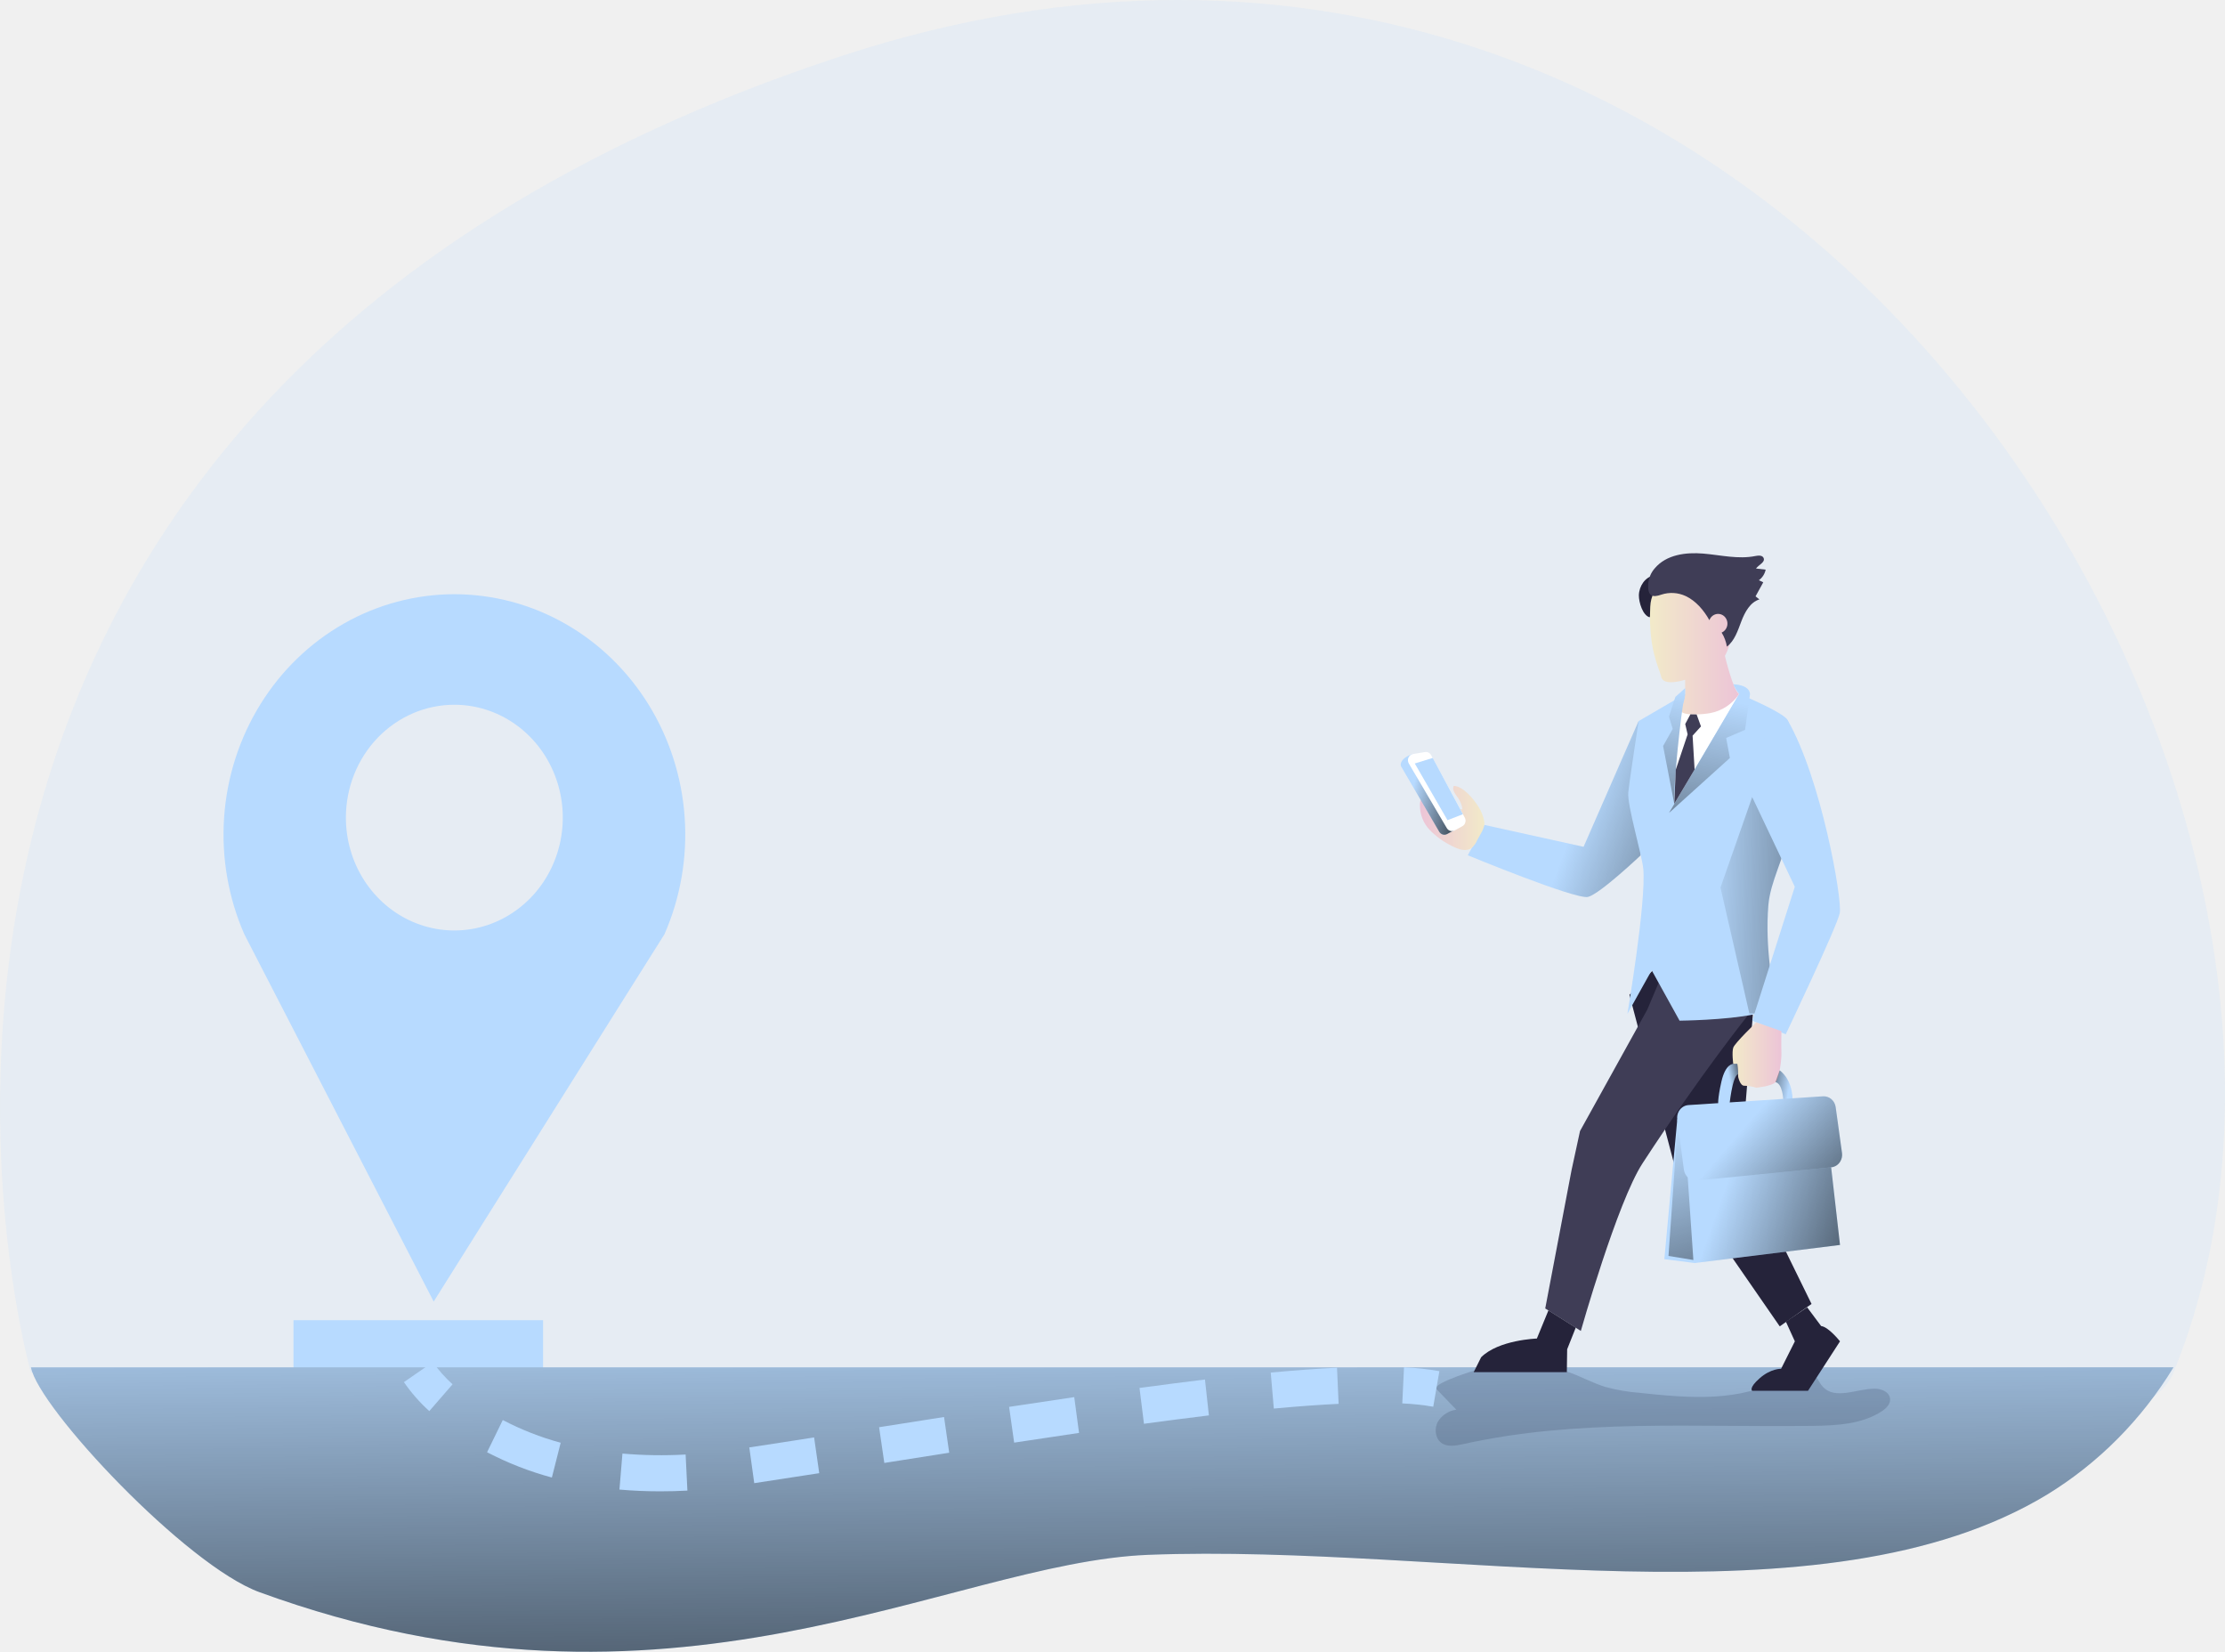
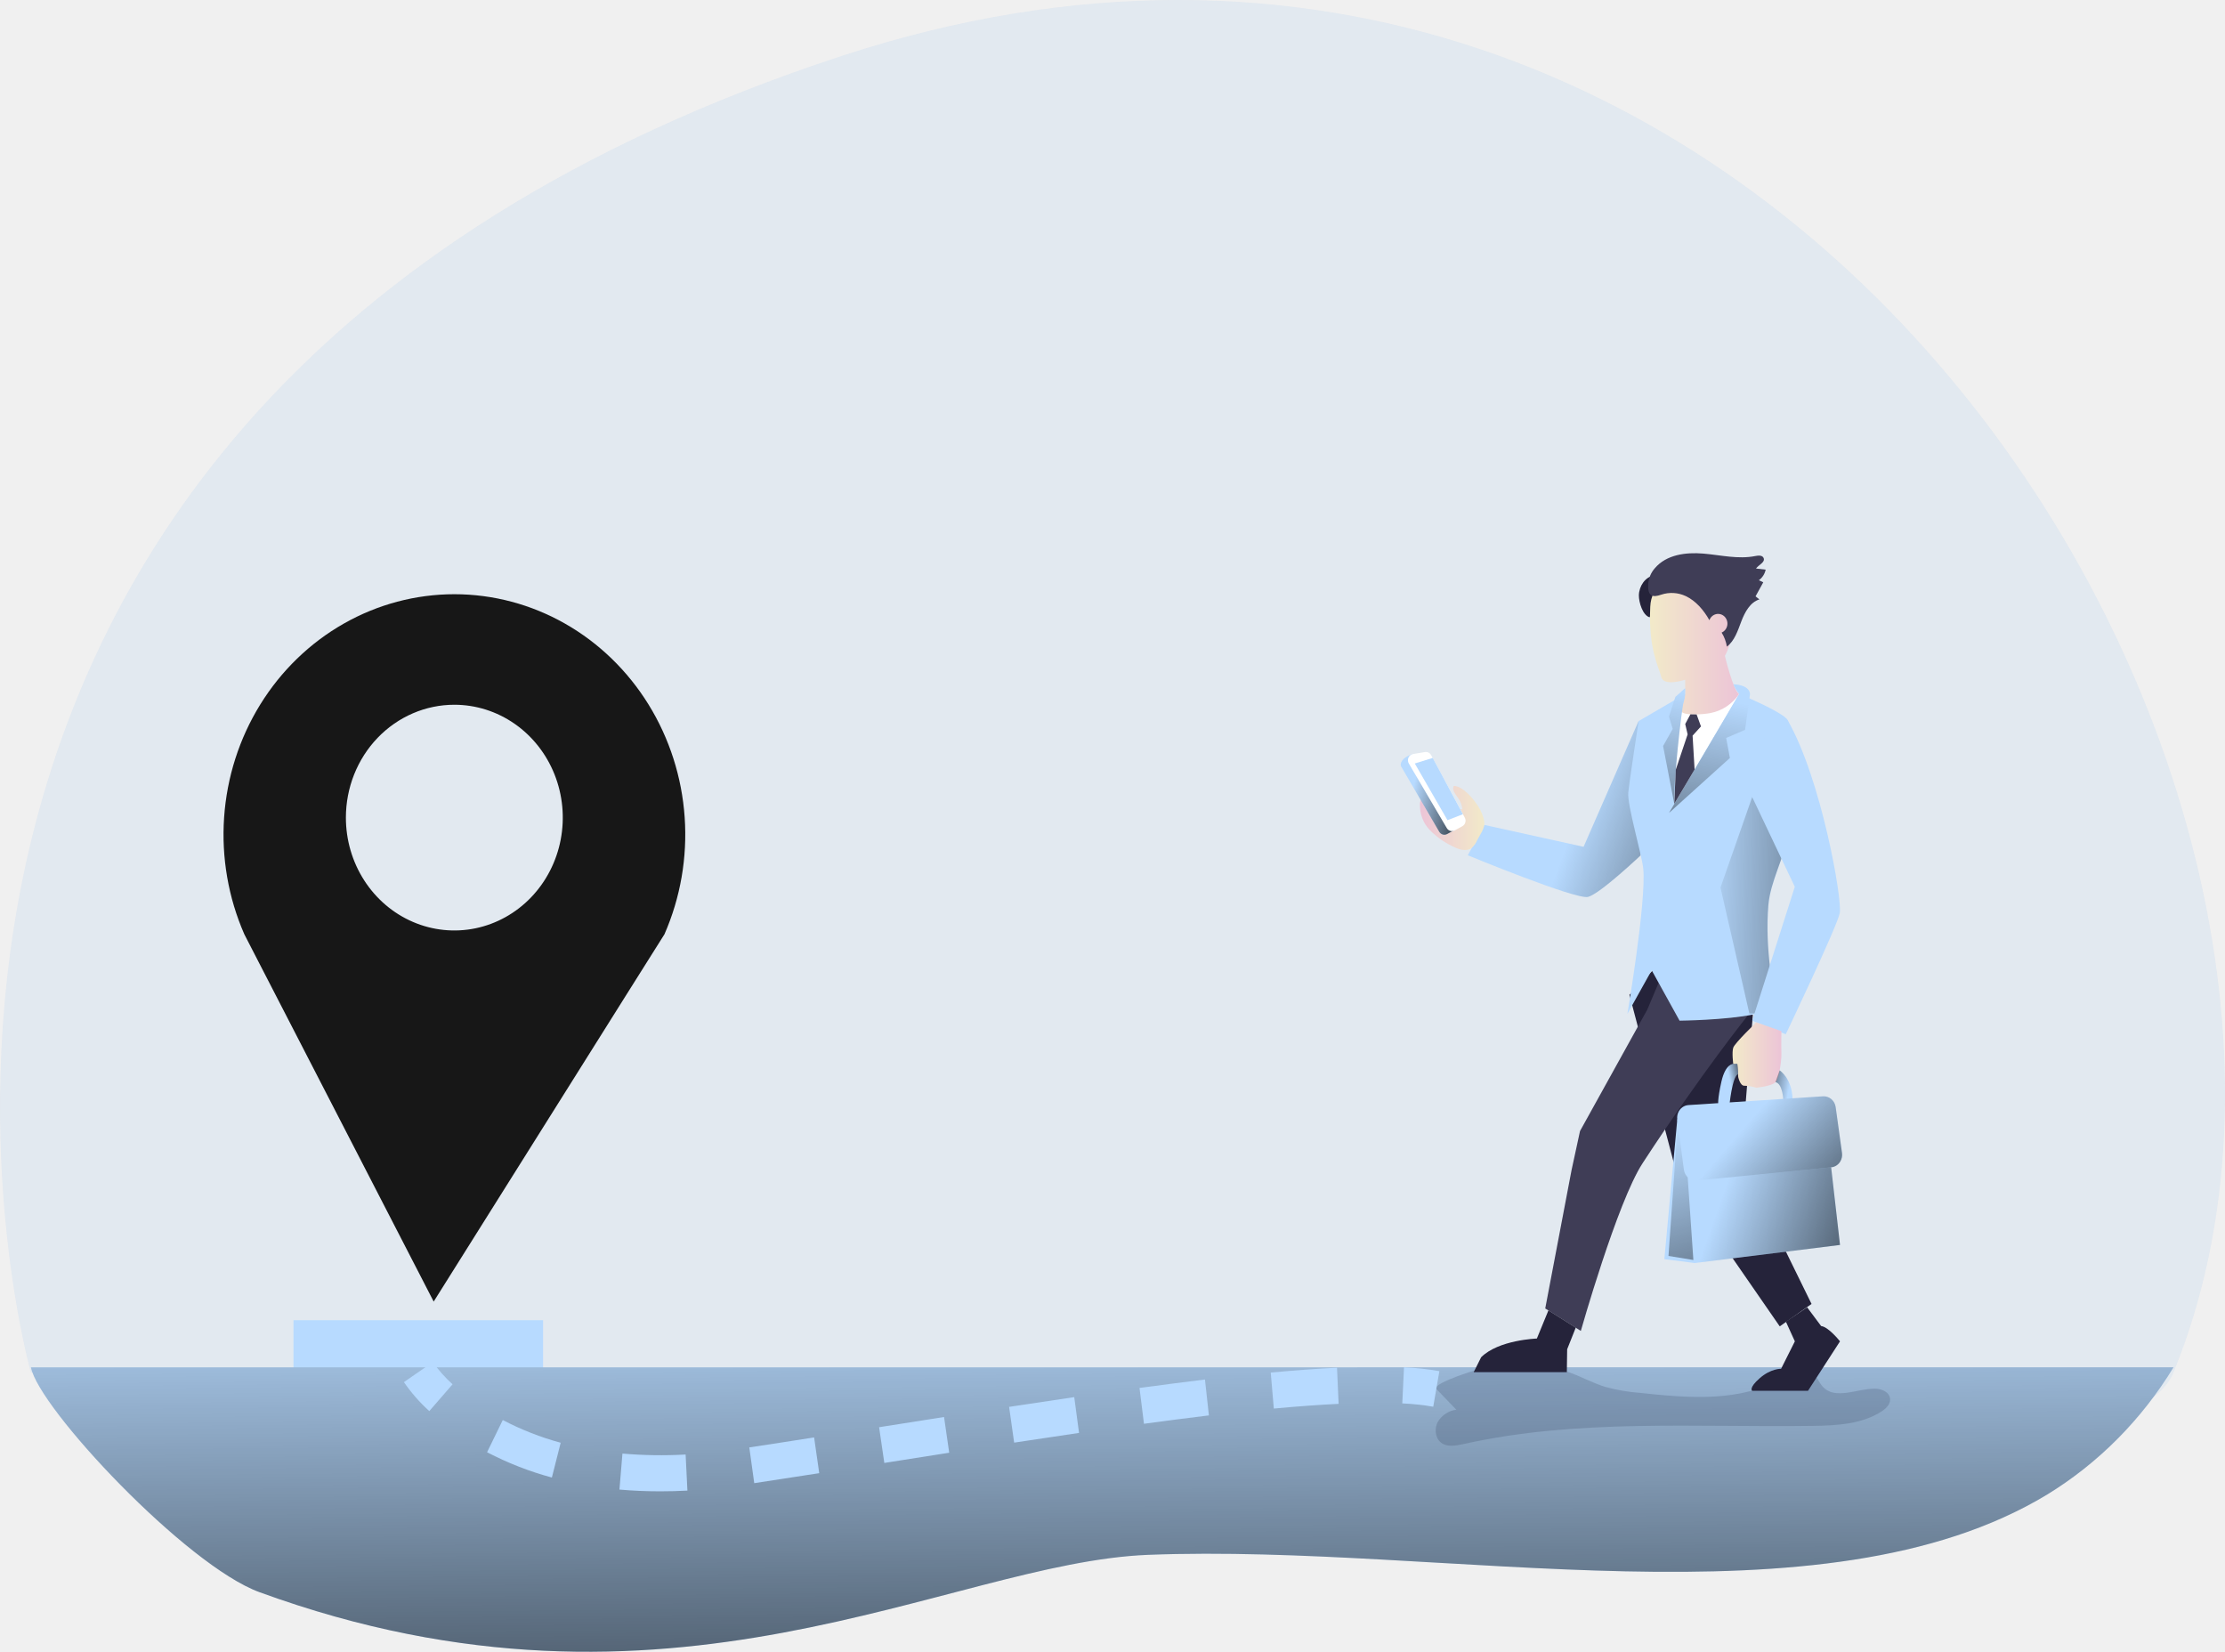
<svg xmlns="http://www.w3.org/2000/svg" width="357" height="265" viewBox="0 0 357 265" fill="none">
  <g clip-path="url(#clip0_10_154)">
-     <path opacity="0.18" d="M4.957 220.197C4.957 220.197 -39.003 66.08 135.06 8.972C285.406 -40.34 387.529 125.351 348.729 220.197C333.967 256.271 4.957 220.197 4.957 220.197Z" fill="#B7DAFF" />
+     <path opacity="0.18" d="M4.957 220.197C4.957 220.197 -39.003 66.08 135.06 8.972C285.406 -40.34 387.529 125.351 348.729 220.197C333.967 256.271 4.957 220.197 4.957 220.197Z" fill="#9fc5ed" />
    <path d="M262.958 95.508C262.98 94.038 263.98 92.541 265.38 92.33C265.516 92.302 265.656 92.311 265.787 92.357C265.891 92.408 265.981 92.484 266.052 92.578C266.836 93.529 266.524 94.994 265.982 96.112C265.483 97.055 265.049 98.032 264.682 99.038C263.569 98.723 262.945 96.626 262.958 95.508Z" fill="#25233A" />
    <path d="M262.906 115.694L254.085 135.857L238.162 132.344L235.506 137.214C235.506 137.214 252.876 144.392 254.808 143.891C256.74 143.391 263.253 137.214 263.253 137.214L262.906 115.694Z" fill="#B7DAFF" />
    <path d="M262.906 115.694L254.085 135.857L238.162 132.344L235.506 137.214C235.506 137.214 252.876 144.392 254.808 143.891C256.74 143.391 263.253 137.214 263.253 137.214L262.906 115.694Z" fill="url(#paint0_linear_10_154)" />
-     <path d="M72.903 95.332C66.7 95.335 60.598 96.957 55.154 100.051C49.711 103.145 45.101 107.612 41.748 113.041C38.394 118.471 36.403 124.689 35.959 131.127C35.514 137.564 36.629 144.015 39.203 149.888L41.421 154.194L69.584 208.817L100.545 159.523L106.611 149.888C109.184 144.015 110.3 137.564 109.855 131.127C109.411 124.689 107.42 118.471 104.066 113.041C100.713 107.612 96.103 103.145 90.659 100.051C85.216 96.957 79.114 95.335 72.911 95.332H72.903ZM72.903 113.065C76.344 113.066 79.708 114.129 82.569 116.119C85.429 118.109 87.659 120.937 88.975 124.246C90.292 127.555 90.635 131.195 89.964 134.707C89.292 138.22 87.634 141.446 85.201 143.977C82.767 146.509 79.666 148.233 76.291 148.932C72.916 149.63 69.418 149.271 66.239 147.9C63.059 146.53 60.342 144.209 58.43 141.231C56.518 138.254 55.498 134.753 55.498 131.172C55.498 128.794 55.948 126.439 56.823 124.242C57.698 122.045 58.98 120.048 60.596 118.367C62.212 116.686 64.131 115.352 66.243 114.442C68.354 113.532 70.617 113.065 72.903 113.065Z" fill="#B7DAFF" />
+     <path d="M72.903 95.332C66.7 95.335 60.598 96.957 55.154 100.051C49.711 103.145 45.101 107.612 41.748 113.041C38.394 118.471 36.403 124.689 35.959 131.127C35.514 137.564 36.629 144.015 39.203 149.888L41.421 154.194L69.584 208.817L100.545 159.523L106.611 149.888C109.184 144.015 110.3 137.564 109.855 131.127C109.411 124.689 107.42 118.471 104.066 113.041C100.713 107.612 96.103 103.145 90.659 100.051C85.216 96.957 79.114 95.335 72.911 95.332H72.903ZM72.903 113.065C76.344 113.066 79.708 114.129 82.569 116.119C85.429 118.109 87.659 120.937 88.975 124.246C90.292 127.555 90.635 131.195 89.964 134.707C89.292 138.22 87.634 141.446 85.201 143.977C82.767 146.509 79.666 148.233 76.291 148.932C72.916 149.63 69.418 149.271 66.239 147.9C63.059 146.53 60.342 144.209 58.43 141.231C56.518 138.254 55.498 134.753 55.498 131.172C55.498 128.794 55.948 126.439 56.823 124.242C57.698 122.045 58.98 120.048 60.596 118.367C62.212 116.686 64.131 115.352 66.243 114.442C68.354 113.532 70.617 113.065 72.903 113.065Z" fill="#171717" />
    <path d="M87.136 211.802H47.088V219.836H87.136V211.802Z" fill="#B7DAFF" />
    <path d="M348.738 219.363C343.632 227.753 336.678 234.755 328.452 239.787C292.377 261.6 232.148 247.578 184.215 249.449C152.209 250.703 107.547 279.505 41.629 255.437C29.852 251.14 6.191 225.9 4.965 219.367L348.738 219.363Z" fill="#B7DAFF" />
    <path d="M348.738 219.363C343.632 227.753 336.678 234.755 328.452 239.787C292.377 261.6 232.148 247.578 184.215 249.449C152.209 250.703 107.547 279.505 41.629 255.437C29.852 251.14 6.191 225.9 4.965 219.367L348.738 219.363Z" fill="url(#paint1_linear_10_154)" />
    <path opacity="0.18" d="M230.458 222.834L233.664 226.162C233.072 226.239 232.502 226.447 231.995 226.774C231.487 227.101 231.053 227.538 230.722 228.056C230.12 229.124 230.246 230.666 231.186 231.428C232.126 232.19 233.543 231.956 234.748 231.69C253.097 227.582 272.1 229.025 290.865 228.754C294.661 228.7 298.664 228.515 301.888 226.446C302.59 225.995 303.317 225.314 303.265 224.453C303.196 223.33 301.883 222.785 300.804 222.789C297.906 222.789 294.461 224.647 292.46 222.469C291.775 221.721 291.454 220.621 290.623 220.062C289.258 219.16 287.516 220.179 286.108 221.013C279.284 225.03 270.9 224.304 263.101 223.461C261.226 223.321 259.368 222.999 257.551 222.501C255.549 221.883 253.69 220.846 251.715 220.147C247.607 218.7 243.257 218.853 238.994 219.246C237.98 219.313 229.6 221.942 230.458 222.834Z" fill="#1D2741" />
    <path d="M261.446 159.604L269.271 189.244L285.558 212.794L290.661 209.196L279.344 186.111L281.242 162.823L265.198 155.664L261.446 159.604Z" fill="#25233A" />
    <path d="M247.932 209.921L253.643 213.528C253.643 213.528 259.492 192.86 263.539 186.643C272.958 172.183 280.683 162.602 280.683 162.602L267.143 155.758L266.974 155.668L264.305 161.98L253.513 181.458L252.156 187.721L247.932 209.921Z" fill="#3F3D56" />
    <path d="M293.807 187.279L295.228 199.732L271.922 202.635L267.044 202.013L269.119 179.591L270.328 178.162L293.807 187.279Z" fill="#B7DAFF" />
    <path d="M293.807 187.279L295.228 199.732L271.922 202.635L267.044 202.013L269.119 179.591L270.328 178.162L293.807 187.279Z" fill="url(#paint2_linear_10_154)" />
    <path d="M271.701 202.144L270.363 182.644L269.201 180.227L267.707 201.495L271.701 202.144Z" fill="url(#paint3_linear_10_154)" />
    <path d="M285.54 171.728C285.54 171.728 287.52 172.927 287.62 176.404H286.125C286.125 176.404 286.025 173.861 284.877 173.604L285.54 171.728Z" fill="#B7DAFF" />
    <path d="M261.112 162.666L265.012 155.664L269.487 163.752C269.487 163.752 276.935 163.676 281.472 162.729L282.065 162.598C283.829 162.174 285.007 161.593 284.882 160.794C284.765 160.069 284.305 157.85 283.972 154.888C283.583 151.684 283.506 148.446 283.742 145.226C283.95 142.683 285.042 140.099 285.839 137.759C286.245 136.665 286.535 135.528 286.706 134.369C286.89 132.533 287.18 130.709 287.572 128.909C287.93 127.306 288.066 125.659 287.975 124.017C287.884 120.342 287.221 116.352 286.827 115.531C286.433 114.711 282.876 113.002 280.718 112.051C279.743 111.6 279.054 111.334 279.054 111.334H270.389L262.915 115.689C262.915 115.689 261.455 125.158 261.255 127.15C261.056 129.143 263.461 137.218 263.664 139.383C264.154 144.779 261.112 162.666 261.112 162.666Z" fill="#B7DAFF" />
    <path d="M276.051 142.394L280.683 162.598H282.052C283.816 162.174 284.994 161.592 284.869 160.794C284.643 159.397 283.135 152.372 283.725 145.23C284.05 141.353 286.355 137.439 286.714 134.369L281.138 127.872L276.051 142.394Z" fill="url(#paint4_linear_10_154)" />
    <path d="M279.05 111.338L268.651 128.967C268.651 128.967 269.084 115.892 269.747 113.638C270.41 111.383 279.05 111.338 279.05 111.338Z" fill="white" />
    <path d="M276.758 105.22C276.758 105.22 278.123 110.946 279.05 111.338C277.954 112.948 276.296 114.047 274.431 114.4C273.37 114.612 269.084 115.022 269.734 113.62C270.097 112.913 270.317 112.137 270.38 111.338V109.057C270.38 109.057 266.914 110.198 266.545 108.606C266.177 107.014 264.453 104.183 264.782 97.334C265.111 90.486 275.211 92.289 276.606 93.394C278.001 94.498 279.019 101.09 276.758 105.22Z" fill="url(#paint5_linear_10_154)" />
    <path d="M281.467 162.729L281.142 163.752L285.844 165.655L286.524 165.93C286.524 165.93 294.756 148.666 295.189 146.488C295.622 144.311 292.195 124.846 286.818 115.536C286.331 115.808 285.859 116.109 285.406 116.438C283.521 117.79 280.332 120.572 279.561 124.553L285.83 137.759L287.975 142.268L283.963 154.87L281.467 162.729Z" fill="#B7DAFF" />
    <path d="M281.797 164.018C281.797 164.018 278.352 167.332 278.101 168.076C277.85 168.82 278.101 170.718 278.101 170.718H278.751L278.898 172.792C278.898 172.792 279.197 174.244 279.895 174.19C280.539 174.207 281.178 174.312 281.797 174.501C281.797 174.501 284.232 174.294 284.877 173.622C285.523 172.95 285.874 169.785 285.826 168.906C285.779 168.026 285.826 165.429 285.826 165.429L281.797 164.018Z" fill="url(#paint6_linear_10_154)" />
    <path d="M278.101 170.7C278.101 170.7 276.875 170.596 276.207 173.5C275.54 176.404 275.679 177.441 275.679 177.441H277.473C277.473 177.441 277.906 172.77 278.863 172.287L278.751 170.7H278.101Z" fill="#B7DAFF" />
    <path d="M285.54 171.728C285.54 171.728 287.52 172.927 287.62 176.404H286.125C286.125 176.404 286.025 173.861 284.877 173.604L285.54 171.728Z" fill="url(#paint7_linear_10_154)" />
    <path d="M278.101 170.7C278.101 170.7 276.875 170.596 276.207 173.5C275.54 176.404 275.679 177.441 275.679 177.441H277.473C277.473 177.441 277.906 172.77 278.863 172.287L278.751 170.7H278.101Z" fill="url(#paint8_linear_10_154)" />
    <path d="M269.119 179.596L270.176 187.653C270.245 188.169 270.502 188.638 270.894 188.961C271.286 189.285 271.784 189.438 272.282 189.389L293.807 187.279C294.108 187.251 294.399 187.15 294.655 186.984C294.912 186.818 295.127 186.591 295.285 186.323C295.522 185.918 295.615 185.439 295.549 184.97L294.531 177.612C294.462 177.11 294.213 176.653 293.835 176.333C293.457 176.013 292.976 175.853 292.49 175.885L270.922 177.292C270.567 177.313 270.225 177.436 269.934 177.648C269.637 177.862 269.404 178.157 269.26 178.501C269.117 178.846 269.068 179.224 269.119 179.596Z" fill="#B7DAFF" />
    <path d="M269.119 179.596L270.176 187.653C270.245 188.169 270.502 188.638 270.894 188.961C271.286 189.285 271.784 189.438 272.282 189.389L293.807 187.279C294.108 187.251 294.399 187.15 294.655 186.984C294.912 186.818 295.127 186.591 295.285 186.323C295.522 185.918 295.615 185.439 295.549 184.97L294.531 177.612C294.462 177.11 294.213 176.653 293.835 176.333C293.457 176.013 292.976 175.853 292.49 175.885L270.922 177.292C270.567 177.313 270.225 177.436 269.934 177.648C269.637 177.862 269.404 178.157 269.26 178.501C269.117 178.846 269.068 179.224 269.119 179.596Z" fill="url(#paint9_linear_10_154)" />
    <path d="M251.45 216.468L252.828 213.001L248.443 210.237L246.589 214.746C246.589 214.746 240.436 214.953 237.646 217.753L236.455 220.138H251.398L251.45 216.468Z" fill="#25233A" />
    <path d="M292.2 212.744L289.955 209.737L286.545 212.041L287.984 215.197L285.774 219.602C285.774 219.602 284.141 219.534 282.334 221.121C280.527 222.708 281.134 223.128 281.134 223.128H290.094L295.228 215.197C295.228 215.197 293.378 212.861 292.2 212.744Z" fill="#25233A" />
    <path d="M278.122 109.787C278.122 109.787 280.644 109.787 280.791 111.338L279.994 117.091L276.961 118.39L277.559 121.605L267.793 130.419L279.058 111.338C278.67 110.876 278.354 110.352 278.122 109.787Z" fill="#B7DAFF" />
    <path d="M268.812 111.807L270.38 110.405C270.426 111.113 270.351 111.825 270.159 112.506C269.851 113.358 268.387 126.375 268.638 128.967L266.844 119.684L268.387 116.938L267.789 114.968L268.812 111.807Z" fill="#B7DAFF" />
    <path d="M278.122 109.787C278.122 109.787 280.644 109.787 280.791 111.338L279.994 117.091L276.961 118.39L277.559 121.605L267.793 130.419L279.058 111.338C278.67 110.876 278.354 110.352 278.122 109.787Z" fill="url(#paint10_linear_10_154)" />
    <path d="M268.812 111.807L270.38 110.405C270.426 111.113 270.351 111.825 270.159 112.506C269.851 113.358 268.387 126.375 268.638 128.967L266.844 119.684L268.387 116.938L267.789 114.968L268.812 111.807Z" fill="url(#paint11_linear_10_154)" />
    <path d="M272.221 114.621L272.919 116.541L271.576 118.025L271.896 123.458L268.634 128.963L268.872 123.498L270.779 117.817L270.393 116.158L271.225 114.603L272.221 114.621Z" fill="#3F3D56" />
    <path d="M233.253 126.086C232.923 126.722 233.526 127.416 233.933 127.998C234.323 128.549 234.571 129.195 234.652 129.874C233.2 129.565 231.813 128.991 230.553 128.178C229.934 127.782 229.184 127.308 228.539 127.655C228.313 127.813 228.129 128.027 228.005 128.279C227.88 128.531 227.82 128.811 227.828 129.094C227.813 129.845 227.944 130.592 228.214 131.289C228.483 131.987 228.886 132.62 229.397 133.152C230.425 134.204 231.617 135.067 232.923 135.703C233.937 136.244 235.224 136.727 236.143 136.024C236.519 135.691 236.816 135.271 237.009 134.797C237.443 133.941 238.261 132.876 238.17 131.903C238.02 130.999 237.685 130.139 237.187 129.382C236.498 128.237 234.713 126.086 233.253 126.086Z" fill="url(#paint12_linear_10_154)" />
    <path d="M224.86 123.052L230.926 133.445C231.054 133.661 231.256 133.819 231.492 133.886C231.728 133.953 231.98 133.924 232.196 133.805L233.422 133.138C233.535 133.075 233.635 132.99 233.716 132.886C233.797 132.783 233.857 132.663 233.894 132.535C233.93 132.407 233.941 132.273 233.927 132.141C233.913 132.008 233.874 131.879 233.812 131.763L228.426 121.722C228.331 121.542 228.184 121.397 228.007 121.307C227.829 121.218 227.629 121.188 227.434 121.221L226.52 121.028C225.073 121.505 224.479 122.443 224.86 123.052Z" fill="#B7DAFF" />
    <path d="M224.86 123.052L230.926 133.445C231.054 133.661 231.256 133.819 231.492 133.886C231.728 133.953 231.98 133.924 232.196 133.805L233.422 133.138C233.535 133.075 233.635 132.99 233.716 132.886C233.797 132.783 233.857 132.663 233.894 132.535C233.93 132.407 233.941 132.273 233.927 132.141C233.913 132.008 233.874 131.879 233.812 131.763L228.426 121.722C228.331 121.542 228.184 121.397 228.007 121.307C227.829 121.218 227.629 121.188 227.434 121.221L226.52 121.028C225.073 121.505 224.479 122.443 224.86 123.052Z" fill="url(#paint13_linear_10_154)" />
    <path d="M226.043 122.488L232.139 132.858C232.267 133.077 232.47 133.237 232.706 133.305C232.943 133.373 233.196 133.344 233.413 133.224L234.635 132.552C234.748 132.489 234.849 132.404 234.93 132.301C235.012 132.197 235.072 132.078 235.109 131.95C235.145 131.822 235.156 131.687 235.142 131.554C235.128 131.422 235.088 131.293 235.025 131.177L229.626 121.154C229.53 120.975 229.383 120.831 229.206 120.742C229.028 120.652 228.829 120.621 228.634 120.653L226.697 120.978C226.543 121.006 226.397 121.073 226.273 121.173C226.149 121.273 226.05 121.404 225.986 121.553C225.921 121.702 225.893 121.865 225.903 122.028C225.913 122.191 225.961 122.349 226.043 122.488Z" fill="white" />
    <path d="M227.001 122.488L229.882 121.6L234.722 130.627L232.248 131.587L227.001 122.488Z" fill="#B7DAFF" />
    <path d="M68.882 226.387C67.354 225.009 65.987 223.449 64.809 221.739L69.449 218.529C70.375 219.832 71.436 221.024 72.612 222.086L68.882 226.387Z" fill="#B7DAFF" />
    <path d="M105.922 239.26C103.704 239.26 101.507 239.165 99.389 238.976L99.87 233.2C103.242 233.492 106.629 233.543 110.008 233.353L110.294 239.142C108.821 239.224 107.348 239.26 105.922 239.26ZM121.018 237.948L120.225 232.213C123.258 231.762 126.646 231.234 130.623 230.612L131.446 236.347C127.408 236.978 124.09 237.488 121.018 237.948ZM88.548 237.046C84.954 236.078 81.469 234.718 78.15 232.988L80.671 227.821C83.636 229.372 86.749 230.593 89.961 231.464L88.548 237.046ZM141.888 234.706L141.052 228.975L142.096 228.809L151.472 227.334L152.3 233.065L142.933 234.539L141.888 234.706ZM162.72 231.446L161.91 225.711C165.684 225.134 169.102 224.624 172.361 224.146L173.132 229.886C169.891 230.36 166.481 230.869 162.72 231.446ZM183.548 228.421L182.833 222.672C186.546 222.172 190.077 221.721 193.335 221.32L193.968 227.077C190.74 227.474 187.23 227.92 183.548 228.421ZM204.384 225.982L203.89 220.206C207.789 219.845 211.368 219.584 214.522 219.43L214.782 225.224C211.702 225.368 208.205 225.625 204.384 225.982Z" fill="#B7DAFF" />
    <path d="M229.964 225.684C228.32 225.401 226.66 225.223 224.995 225.152L225.272 219.363C227.174 219.446 229.07 219.653 230.948 219.98L229.964 225.684Z" fill="#B7DAFF" />
    <path d="M264.444 93.768C264.503 92.792 264.886 91.868 265.527 91.153C267.377 88.971 270.506 88.578 273.292 88.813C276.078 89.047 278.894 89.76 281.641 89.205C282.126 89.11 282.772 89.052 282.971 89.521C283.265 90.215 282.182 90.603 281.749 91.211L283.3 91.392C283.156 92.082 282.766 92.689 282.208 93.091L282.915 93.421L281.675 95.675L282.295 96.166C280.818 96.617 279.964 98.195 279.396 99.683C278.829 101.171 278.318 102.808 277.078 103.741C276.95 102.937 276.663 102.169 276.233 101.487C276.463 101.389 276.666 101.234 276.824 101.034C276.982 100.835 277.089 100.598 277.137 100.344C277.185 100.09 277.171 99.828 277.097 99.582C277.022 99.335 276.89 99.112 276.713 98.931C276.535 98.751 276.316 98.62 276.078 98.549C275.839 98.479 275.587 98.472 275.344 98.528C275.102 98.584 274.877 98.702 274.69 98.872C274.502 99.041 274.358 99.257 274.271 99.498C273.365 97.884 272.104 96.405 270.48 95.634C269.24 95.055 267.839 94.974 266.545 95.404C265.155 95.891 264.383 95.698 264.444 93.768Z" fill="#3F3D56" />
  </g>
  <defs>
    <linearGradient id="paint0_linear_10_154" x1="254.007" y1="128.39" x2="297.625" y2="144.594" gradientUnits="userSpaceOnUse">
      <stop stop-opacity="0" />
      <stop offset="0.99" />
    </linearGradient>
    <linearGradient id="paint1_linear_10_154" x1="176.693" y1="201.125" x2="177.81" y2="320.709" gradientUnits="userSpaceOnUse">
      <stop stop-opacity="0" />
      <stop offset="0.99" />
    </linearGradient>
    <linearGradient id="paint2_linear_10_154" x1="275.974" y1="192.897" x2="313.399" y2="206.218" gradientUnits="userSpaceOnUse">
      <stop stop-opacity="0" />
      <stop offset="0.99" />
    </linearGradient>
    <linearGradient id="paint3_linear_10_154" x1="266.056" y1="182.053" x2="283.351" y2="235.764" gradientUnits="userSpaceOnUse">
      <stop stop-opacity="0" />
      <stop offset="0.99" />
    </linearGradient>
    <linearGradient id="paint4_linear_10_154" x1="272.906" y1="145.05" x2="317.054" y2="145.979" gradientUnits="userSpaceOnUse">
      <stop stop-opacity="0" />
      <stop offset="0.99" />
    </linearGradient>
    <linearGradient id="paint5_linear_10_154" x1="279.05" y1="103.471" x2="264.739" y2="103.471" gradientUnits="userSpaceOnUse">
      <stop stop-color="#ECC4D7" />
      <stop offset="0.42" stop-color="#EFD4D1" />
      <stop offset="1" stop-color="#F2EAC9" />
    </linearGradient>
    <linearGradient id="paint6_linear_10_154" x1="285.826" y1="169.253" x2="277.988" y2="169.253" gradientUnits="userSpaceOnUse">
      <stop stop-color="#ECC4D7" />
      <stop offset="0.42" stop-color="#EFD4D1" />
      <stop offset="1" stop-color="#F2EAC9" />
    </linearGradient>
    <linearGradient id="paint7_linear_10_154" x1="287.13" y1="174.325" x2="280.657" y2="173.14" gradientUnits="userSpaceOnUse">
      <stop stop-opacity="0" />
      <stop offset="0.99" />
    </linearGradient>
    <linearGradient id="paint8_linear_10_154" x1="276.888" y1="174.258" x2="281.1" y2="173.405" gradientUnits="userSpaceOnUse">
      <stop offset="0.19" stop-opacity="0" />
      <stop offset="0.99" />
    </linearGradient>
    <linearGradient id="paint9_linear_10_154" x1="280.12" y1="180.552" x2="306.734" y2="203.588" gradientUnits="userSpaceOnUse">
      <stop stop-opacity="0" />
      <stop offset="0.99" />
    </linearGradient>
    <linearGradient id="paint10_linear_10_154" x1="275.774" y1="112.204" x2="266.562" y2="164.384" gradientUnits="userSpaceOnUse">
      <stop stop-opacity="0" />
      <stop offset="0.99" />
    </linearGradient>
    <linearGradient id="paint11_linear_10_154" x1="269.886" y1="111.167" x2="260.674" y2="163.343" gradientUnits="userSpaceOnUse">
      <stop stop-opacity="0" />
      <stop offset="0.99" />
    </linearGradient>
    <linearGradient id="paint12_linear_10_154" x1="227.82" y1="131.226" x2="238.17" y2="131.226" gradientUnits="userSpaceOnUse">
      <stop stop-color="#ECC4D7" />
      <stop offset="0.42" stop-color="#EFD4D1" />
      <stop offset="1" stop-color="#F2EAC9" />
    </linearGradient>
    <linearGradient id="paint13_linear_10_154" x1="226.65" y1="126.781" x2="238.501" y2="129.616" gradientUnits="userSpaceOnUse">
      <stop stop-opacity="0" />
      <stop offset="0.99" />
    </linearGradient>
    <clipPath id="clip0_10_154">
      <rect width="357" height="265" fill="white" />
    </clipPath>
  </defs>
</svg>
